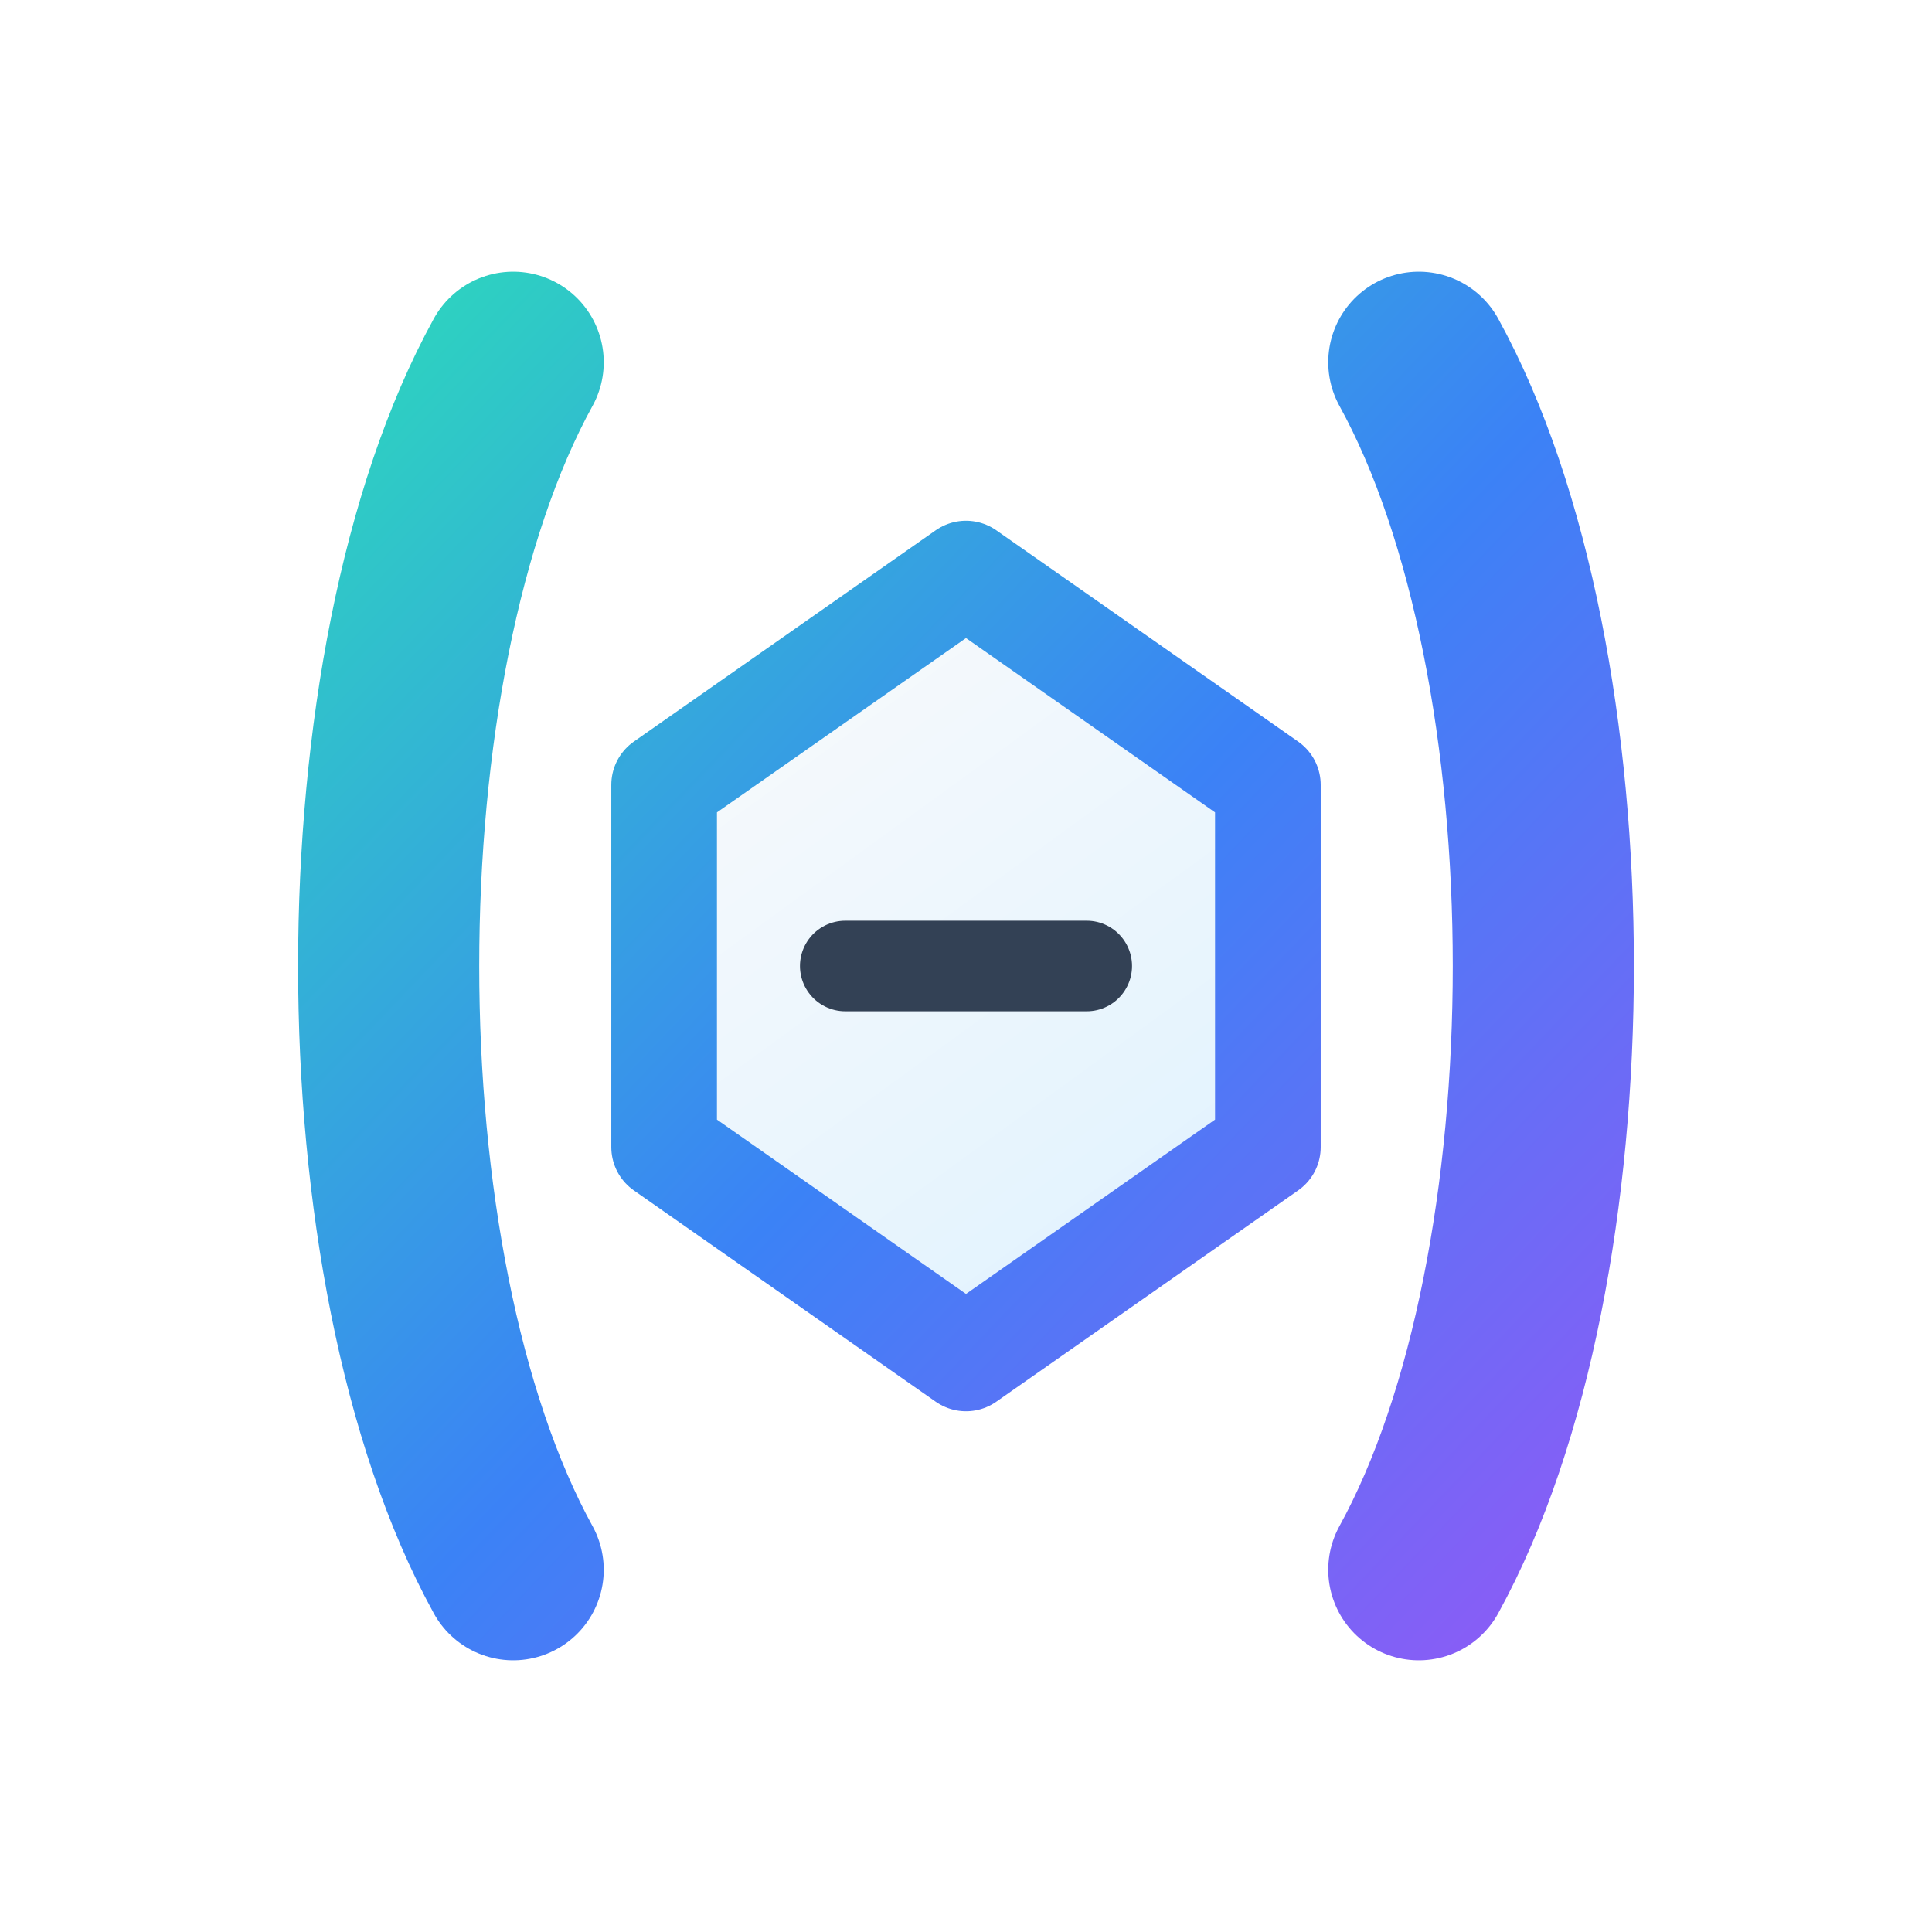
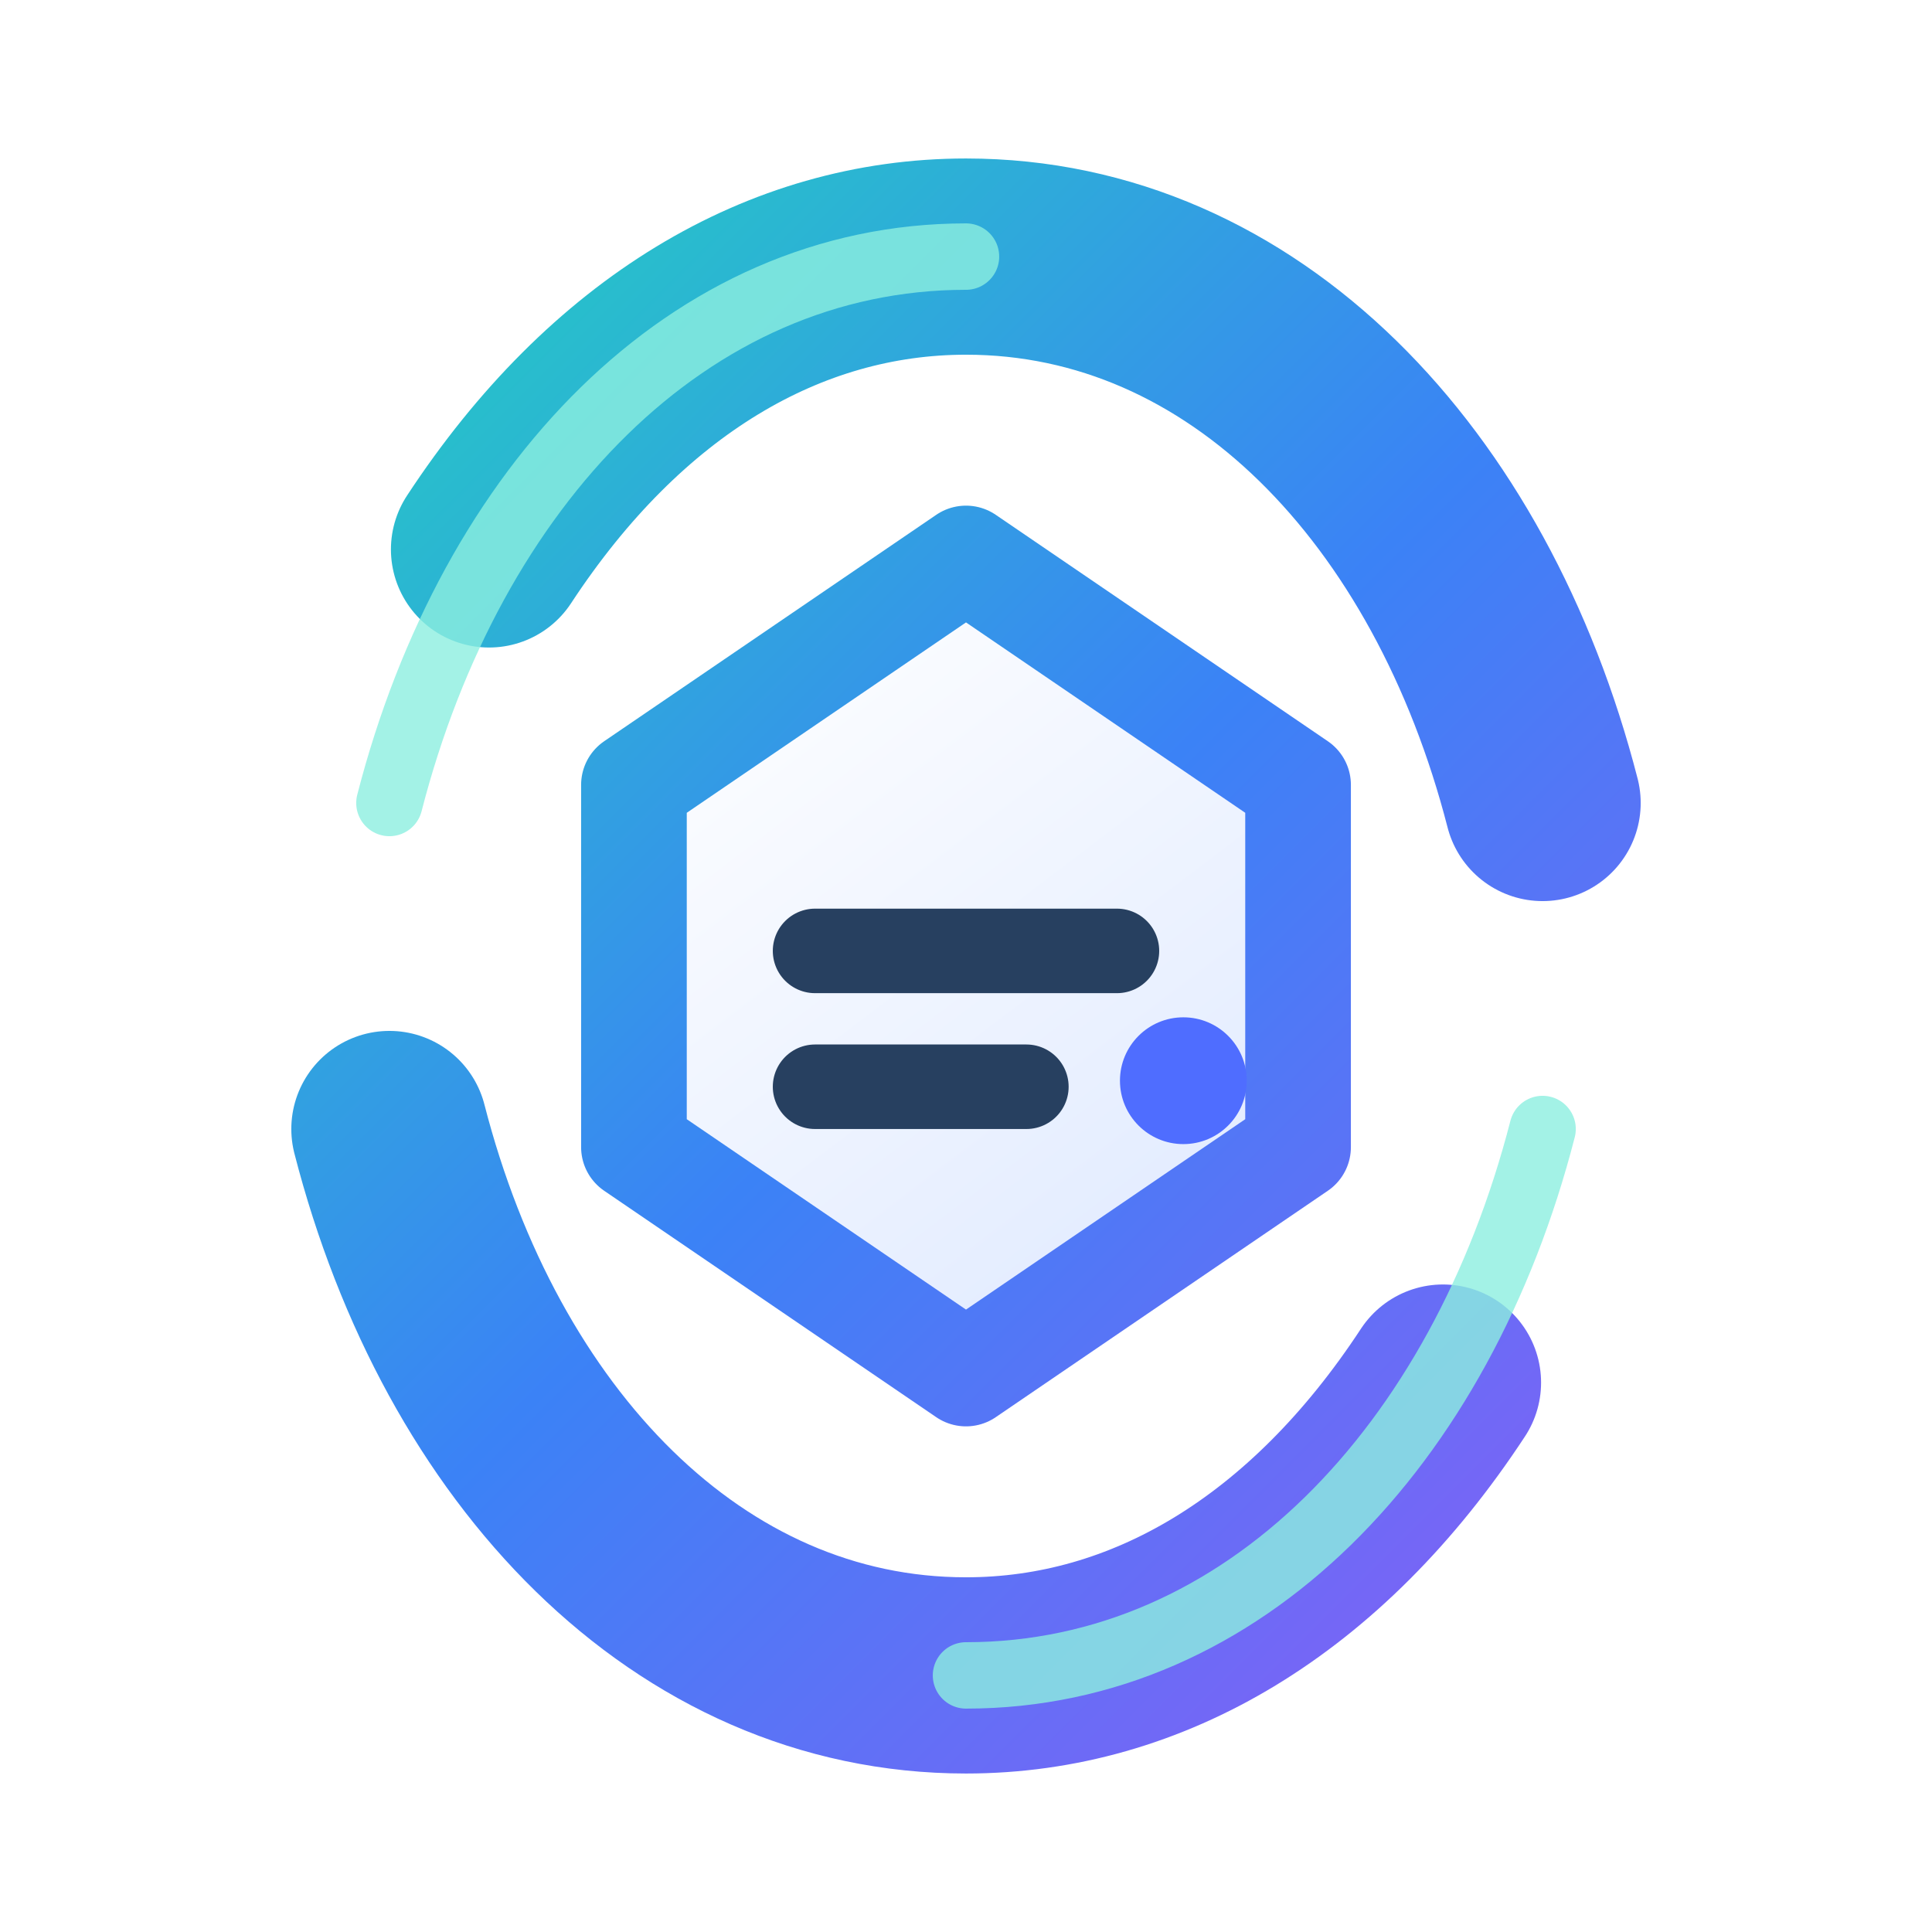
<svg xmlns="http://www.w3.org/2000/svg" viewBox="0 0 64 64" role="img" aria-labelledby="title desc">
  <defs>
-     <linearGradient id="everkeep-keystone" x1="11" y1="12" x2="53" y2="52" gradientUnits="userSpaceOnUse">
-       <stop stop-color="#2DD4BF" />
-       <stop offset=".52" stop-color="#3B82F6" />
+     <linearGradient id="ek-ring" x1="8" y1="8" x2="56" y2="56" gradientUnits="userSpaceOnUse">
+       <stop stop-color="#21D4BD" />
+       <stop offset=".5" stop-color="#3B82F6" />
      <stop offset="1" stop-color="#8B5CF6" />
    </linearGradient>
-     <linearGradient id="everkeep-keystone-core" x1="24" y1="21" x2="40" y2="43" gradientUnits="userSpaceOnUse">
-       <stop stop-color="#F8FAFC" />
-       <stop offset="1" stop-color="#E0F2FE" />
+     <linearGradient id="ek-core" x1="23" y1="20" x2="42" y2="45" gradientUnits="userSpaceOnUse">
+       <stop stop-color="#FFFFFF" />
+       <stop offset="1" stop-color="#DDE8FF" />
    </linearGradient>
  </defs>
-   <path d="M17 12C11.5 22 11.5 42 17 52" fill="none" stroke="url(#everkeep-keystone)" stroke-width="6" stroke-linecap="round" />
-   <path d="M47 12C52.5 22 52.5 42 47 52" fill="none" stroke="url(#everkeep-keystone)" stroke-width="6" stroke-linecap="round" />
-   <path d="M32 19L42 26V38L32 45L22 38V26Z" fill="url(#everkeep-keystone-core)" stroke="url(#everkeep-keystone)" stroke-width="3.5" stroke-linejoin="round" />
-   <path d="M28 32H36" fill="none" stroke="#334155" stroke-width="3" stroke-linecap="round" />
+   <path d="M16.2 18.2C20.4 11.8 26 8.5 32 8.5c9.2 0 16.4 7.6 19.1 18.1" fill="none" stroke="url(#ek-ring)" stroke-width="6.5" stroke-linecap="round" />
+   <path d="M47.8 45.8C43.6 52.2 38 55.5 32 55.5c-9.2 0-16.4-7.6-19.1-18.1" fill="none" stroke="url(#ek-ring)" stroke-width="6.5" stroke-linecap="round" />
+   <path d="M12.9 26.6C15.6 16.1 22.8 8.5 32 8.5M51.1 37.4C48.4 47.9 41.2 55.5 32 55.5" fill="none" stroke="#8CEFE0" stroke-width="2.2" stroke-linecap="round" opacity=".8" />
+   <path d="M32 18.5 43 26v12L32 45.5 21 38V26l11-7.5Z" fill="url(#ek-core)" stroke="url(#ek-ring)" stroke-width="3.5" stroke-linejoin="round" />
+   <path d="M27 31.5h10M27 36h7" fill="none" stroke="#274060" stroke-width="2.8" stroke-linecap="round" />
+   <circle cx="39.2" cy="35.8" r="2.1" fill="#4F6DFF" />
</svg>
